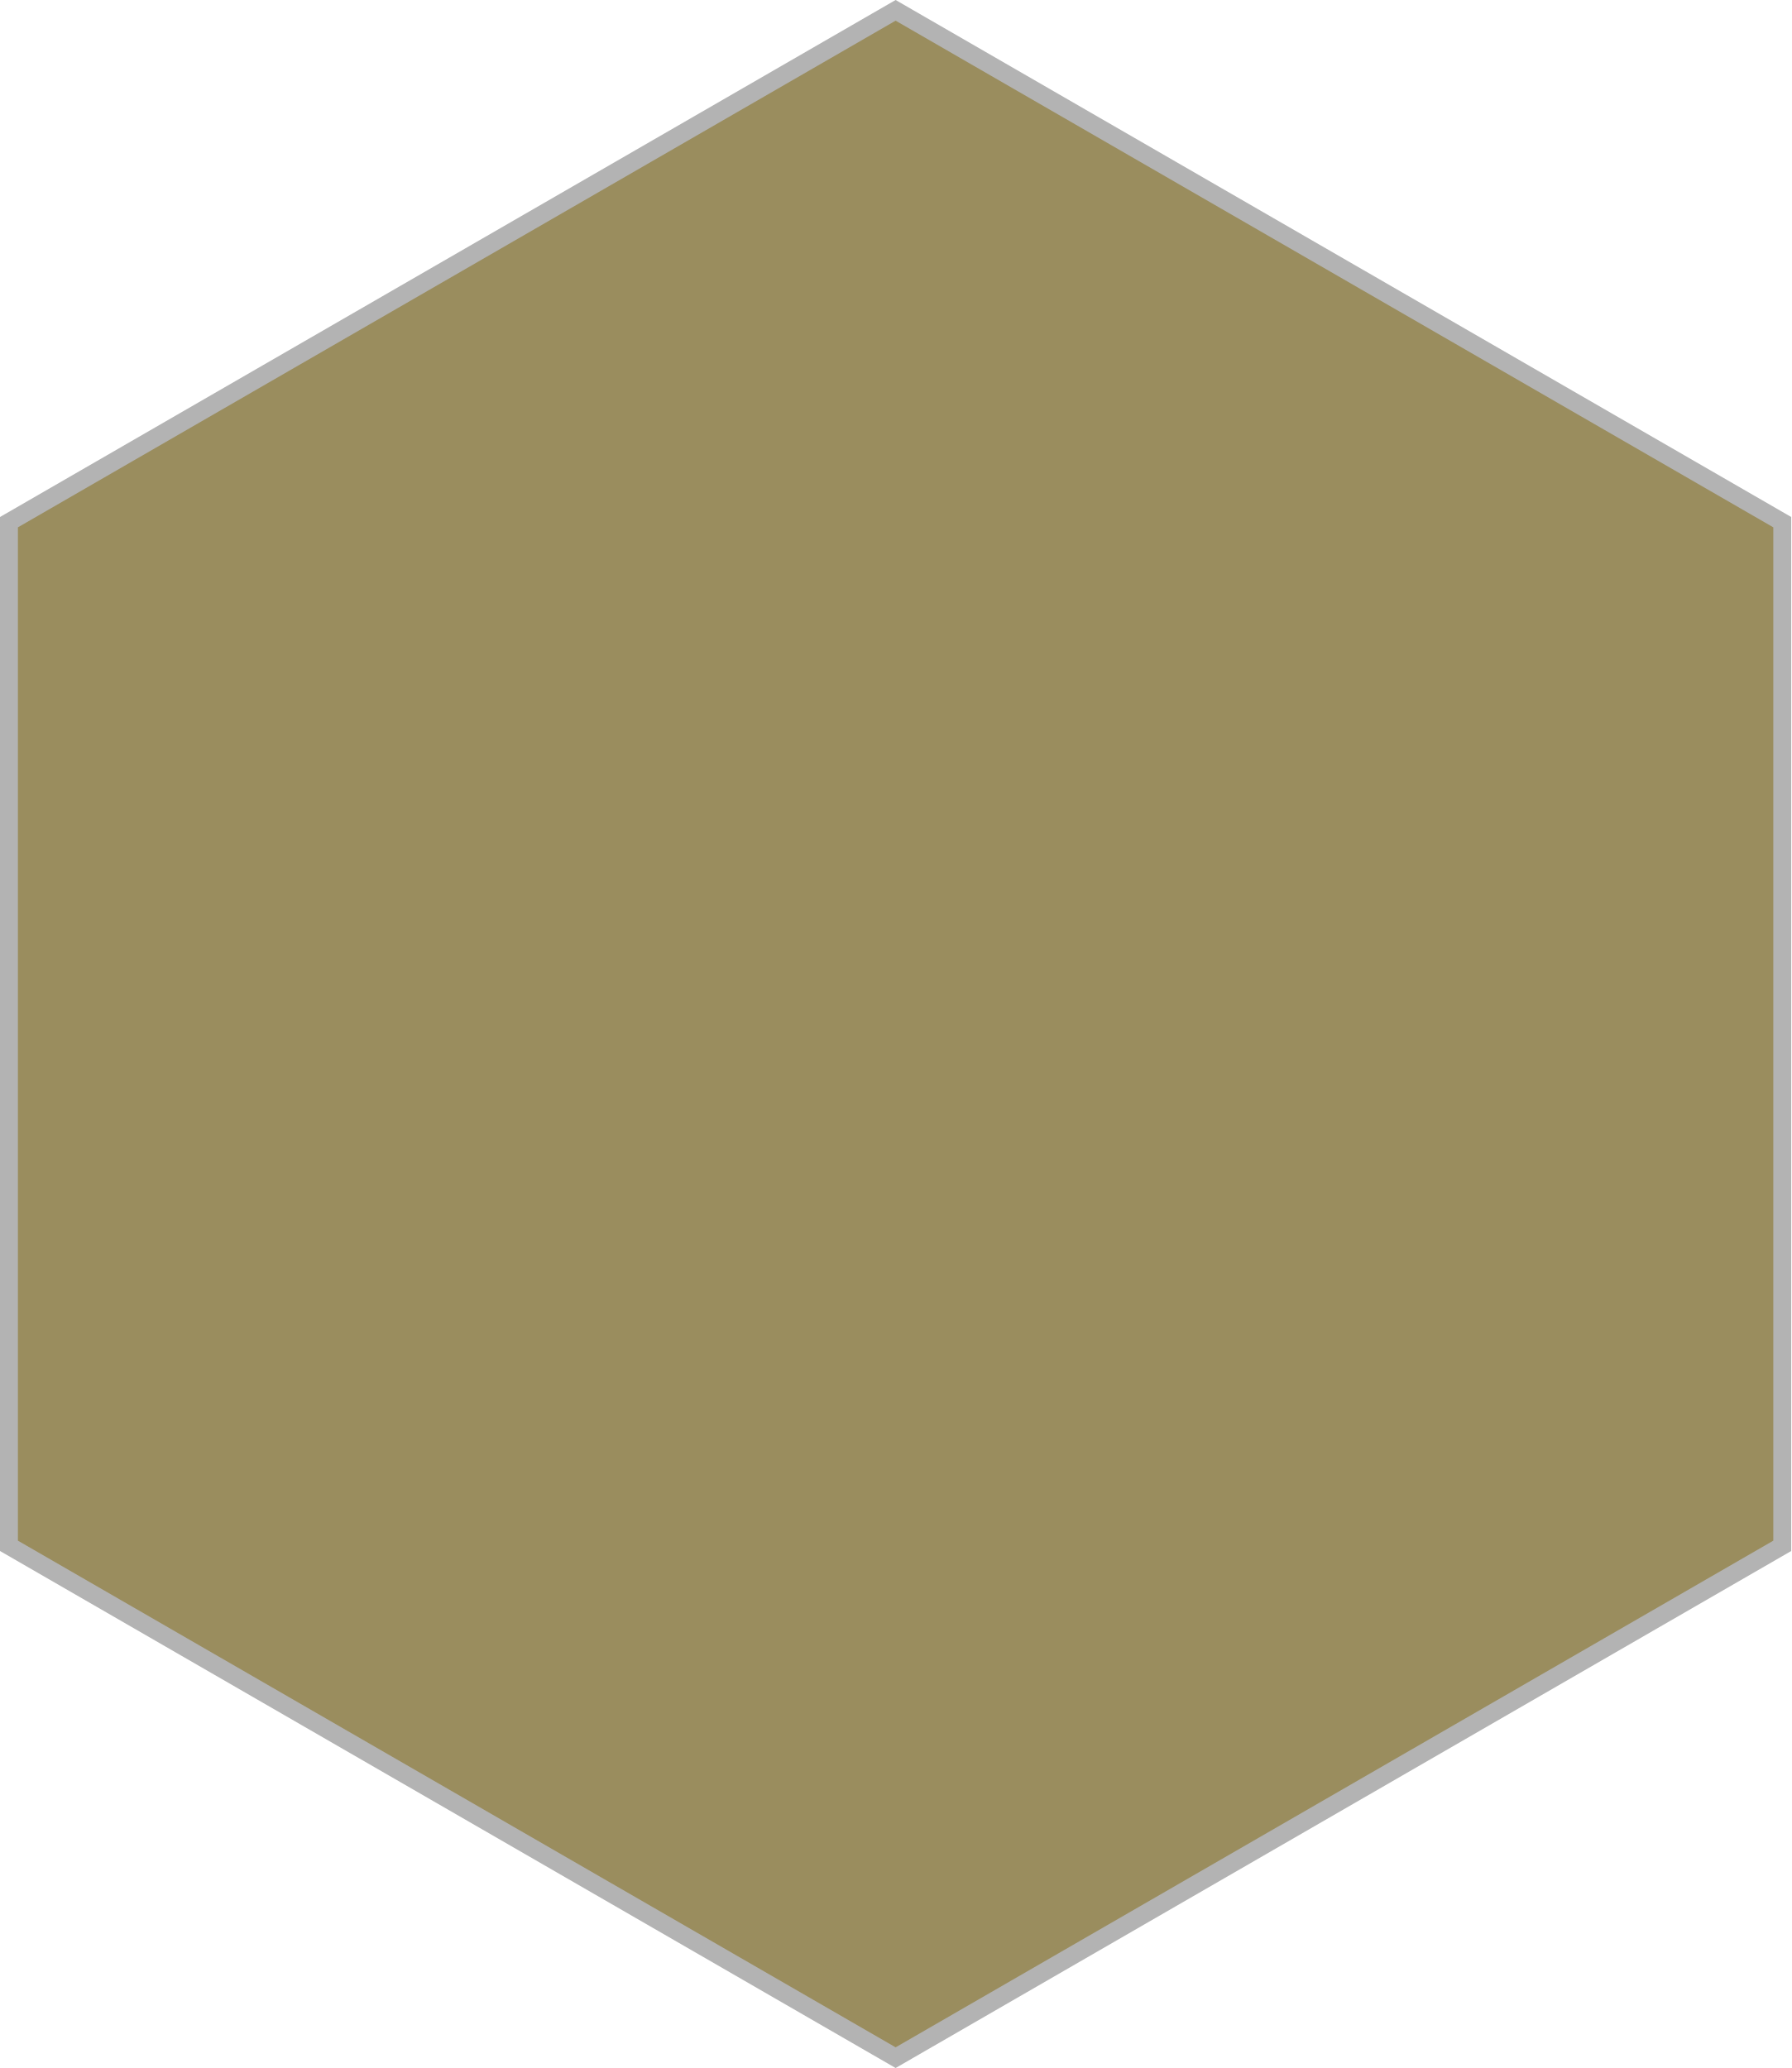
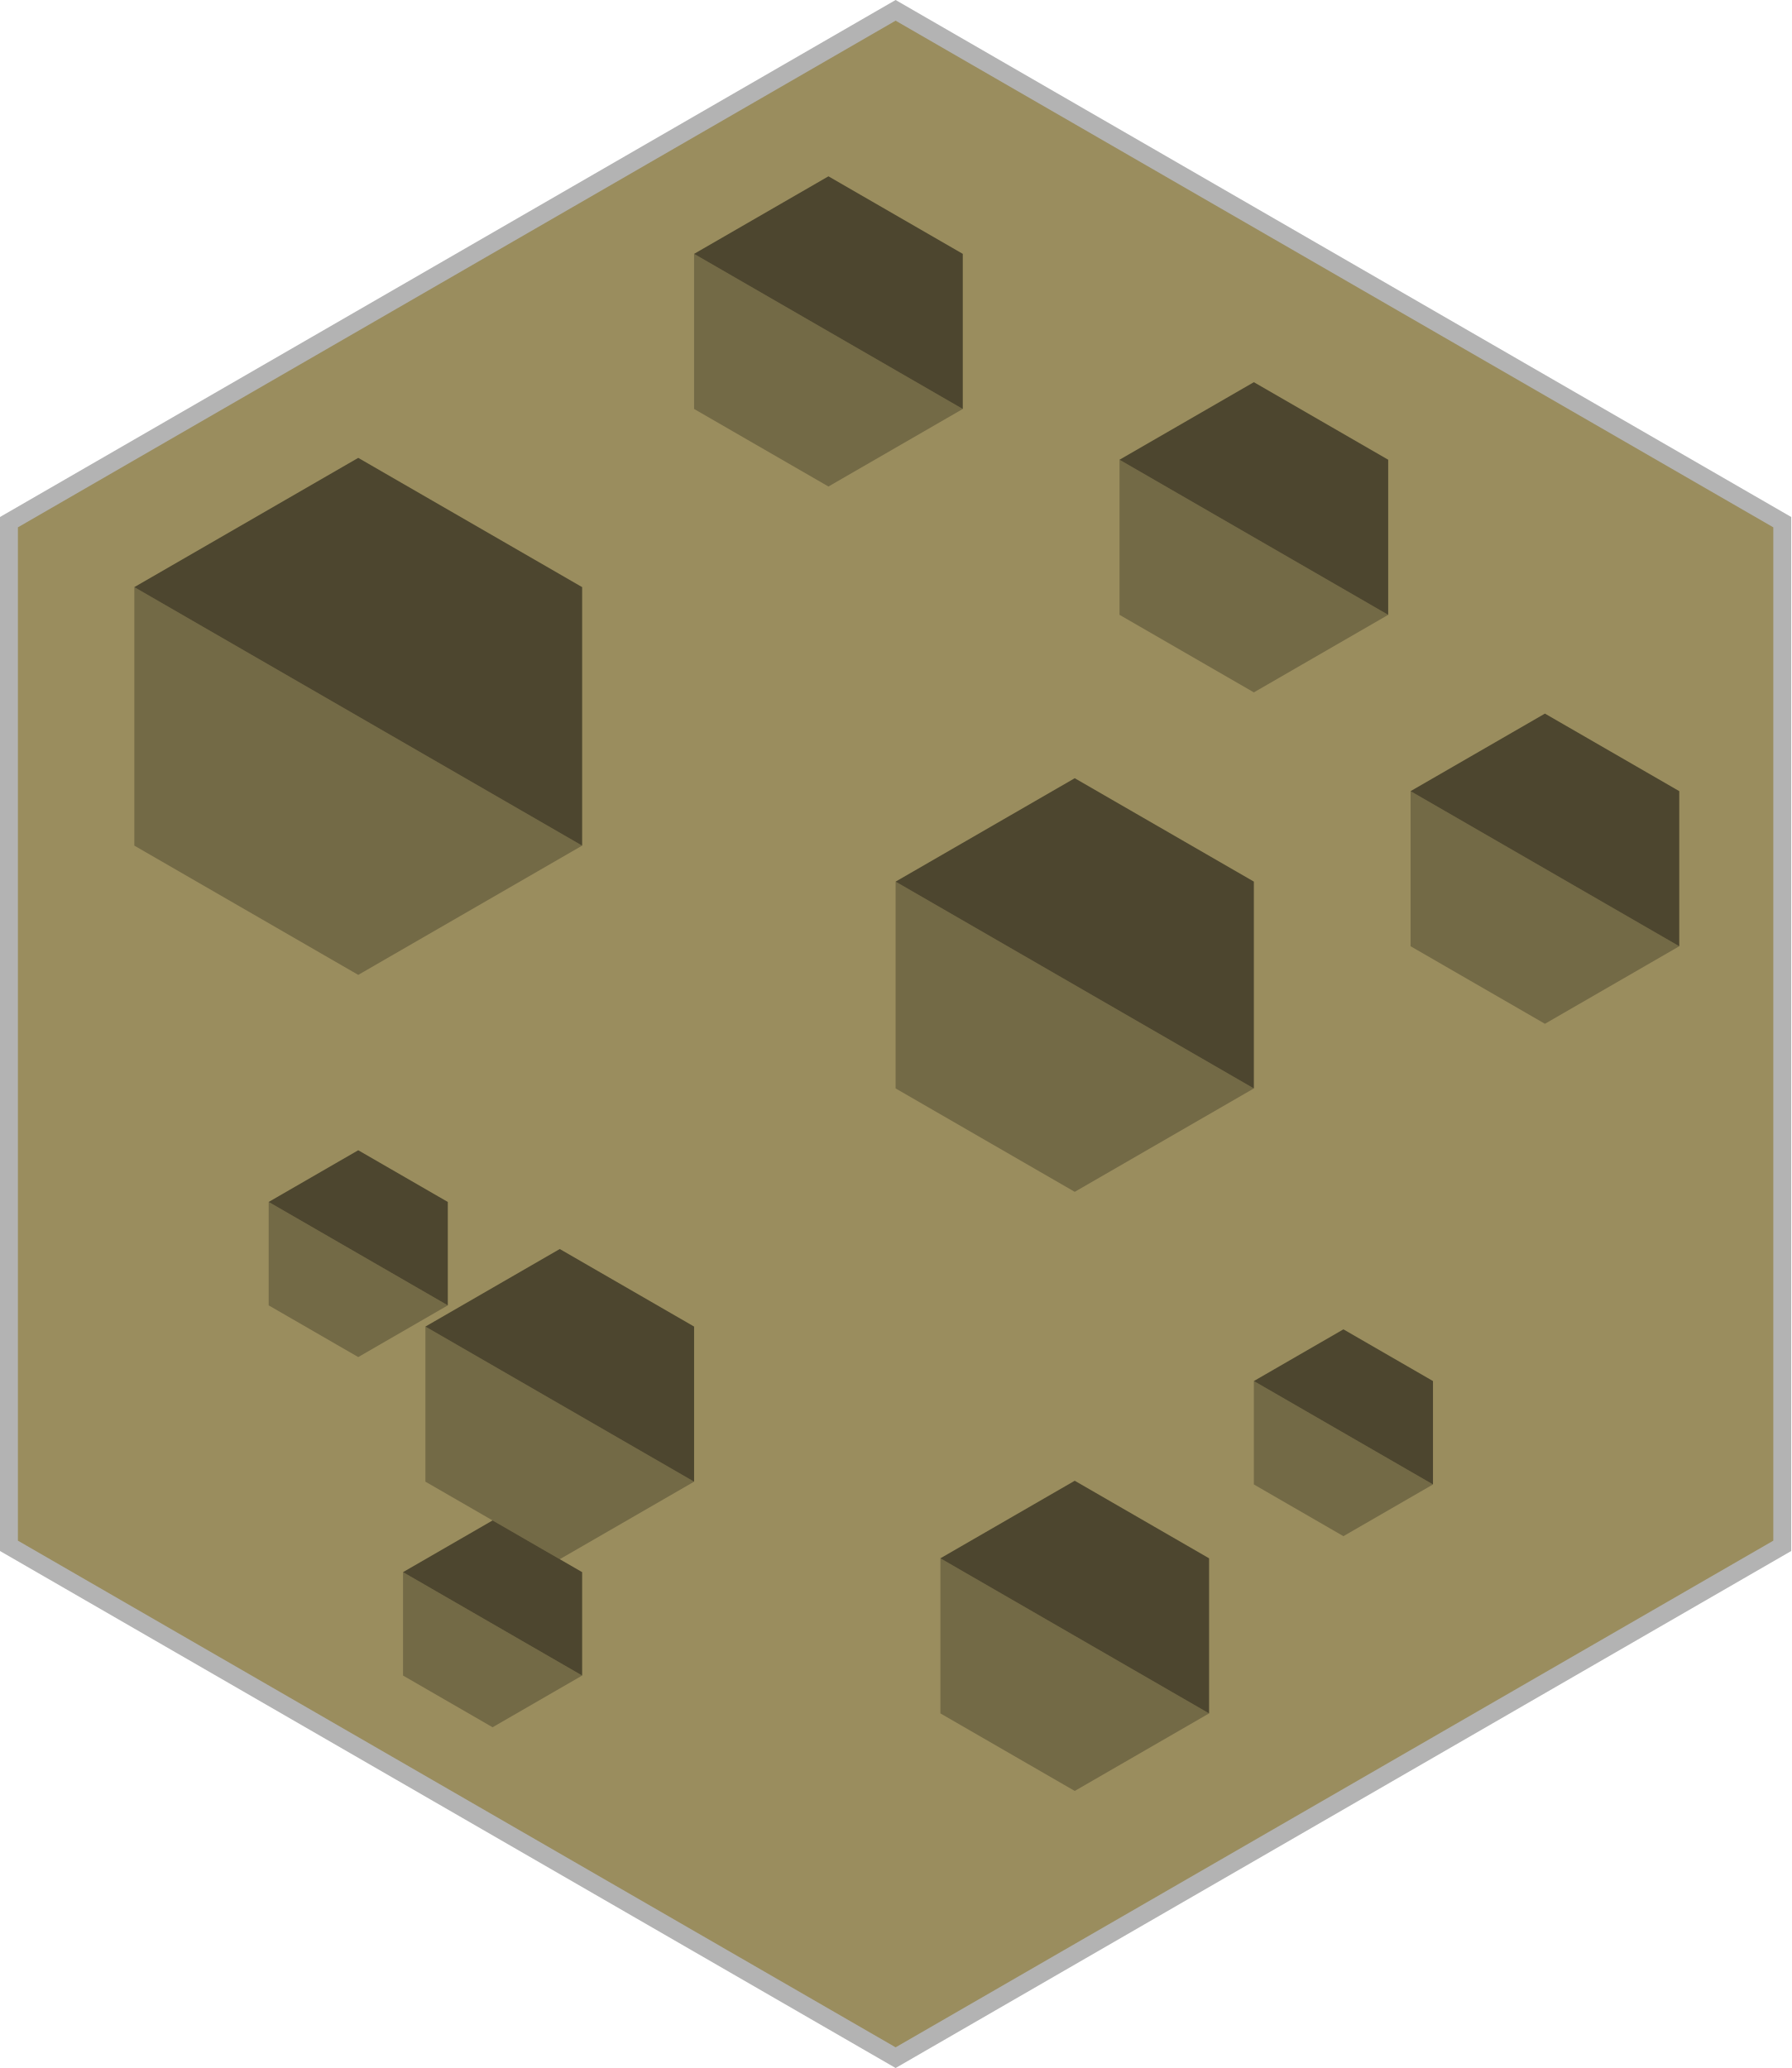
<svg xmlns="http://www.w3.org/2000/svg" xml:space="preserve" width="100" height="115.47">
  <path fill="#9a8d5e" stroke="#b3b3b3" d="M99.5 86.314 50 114.893.5 86.314V29.156L50 .577l49.5 28.579z" />
+   <path fill-opacity=".25" d="M70 60.774 50 49.227v11.547l10 5.774z" />
+   <path fill-opacity=".5" d="m60 43.453-10 5.774 20 11.547V49.226z" />
+   <path fill-opacity=".25" d="m67.5 95.67-15-8.66v8.66L60 100z" />
+   <path fill-opacity=".5" d="m60 82.68-7.5 4.33 15 8.66v-8.66z" />
+   <path fill-opacity=".25" d="m32.5 47.217-25-14.434v14.434L20 54.434z" />
+   <path fill-opacity=".5" d="M20 25.566 7.5 32.783l25 14.434V32.783z" />
+   <path fill-opacity=".25" d="m77.5 34.33-15-8.66v8.66l7.5 4.33z" />
+   <path fill-opacity=".5" d="m70 21.34-7.5 4.33 15 8.66v-8.66z" />
+   <path fill-opacity=".25" d="m25 72.887-10-5.773v5.773l5 2.887z" />
+   <path fill-opacity=".5" d="m20 64.226-5 2.887 10 5.773v-5.773z" />
+   <path fill-opacity=".25" d="m80 82.887-10-5.773v5.773l5 2.887z" />
+   <path fill-opacity=".5" d="m75 74.226-5 2.887 10 5.773v-5.773z" />
+   <path fill-opacity=".25" d="m32.5 93.557-10-5.773v5.773l5 2.887z" />
+   <path fill-opacity=".5" d="m27.5 84.896-5 2.887 10 5.773v-5.773z" />
+   <path fill-opacity=".25" d="m53.75 22.835-15-8.66v8.66l7.5 4.33z" />
+   <path fill-opacity=".5" d="m46.25 9.845-7.5 4.33 15 8.66v-8.66z" />
+   <path fill-opacity=".25" d="m93.75 52.835-15-8.66v8.66l7.5 4.33z" />
+   <path fill-opacity=".5" d="m86.25 39.845-7.5 4.33 15 8.66v-8.66z" />
+   <path fill-opacity=".25" d="m38.75 82.731-15-8.66v8.66l7.5 4.33z" />
+   <path fill-opacity=".5" d="m31.25 69.741-7.5 4.33 15 8.66v-8.66z" />
</svg>
